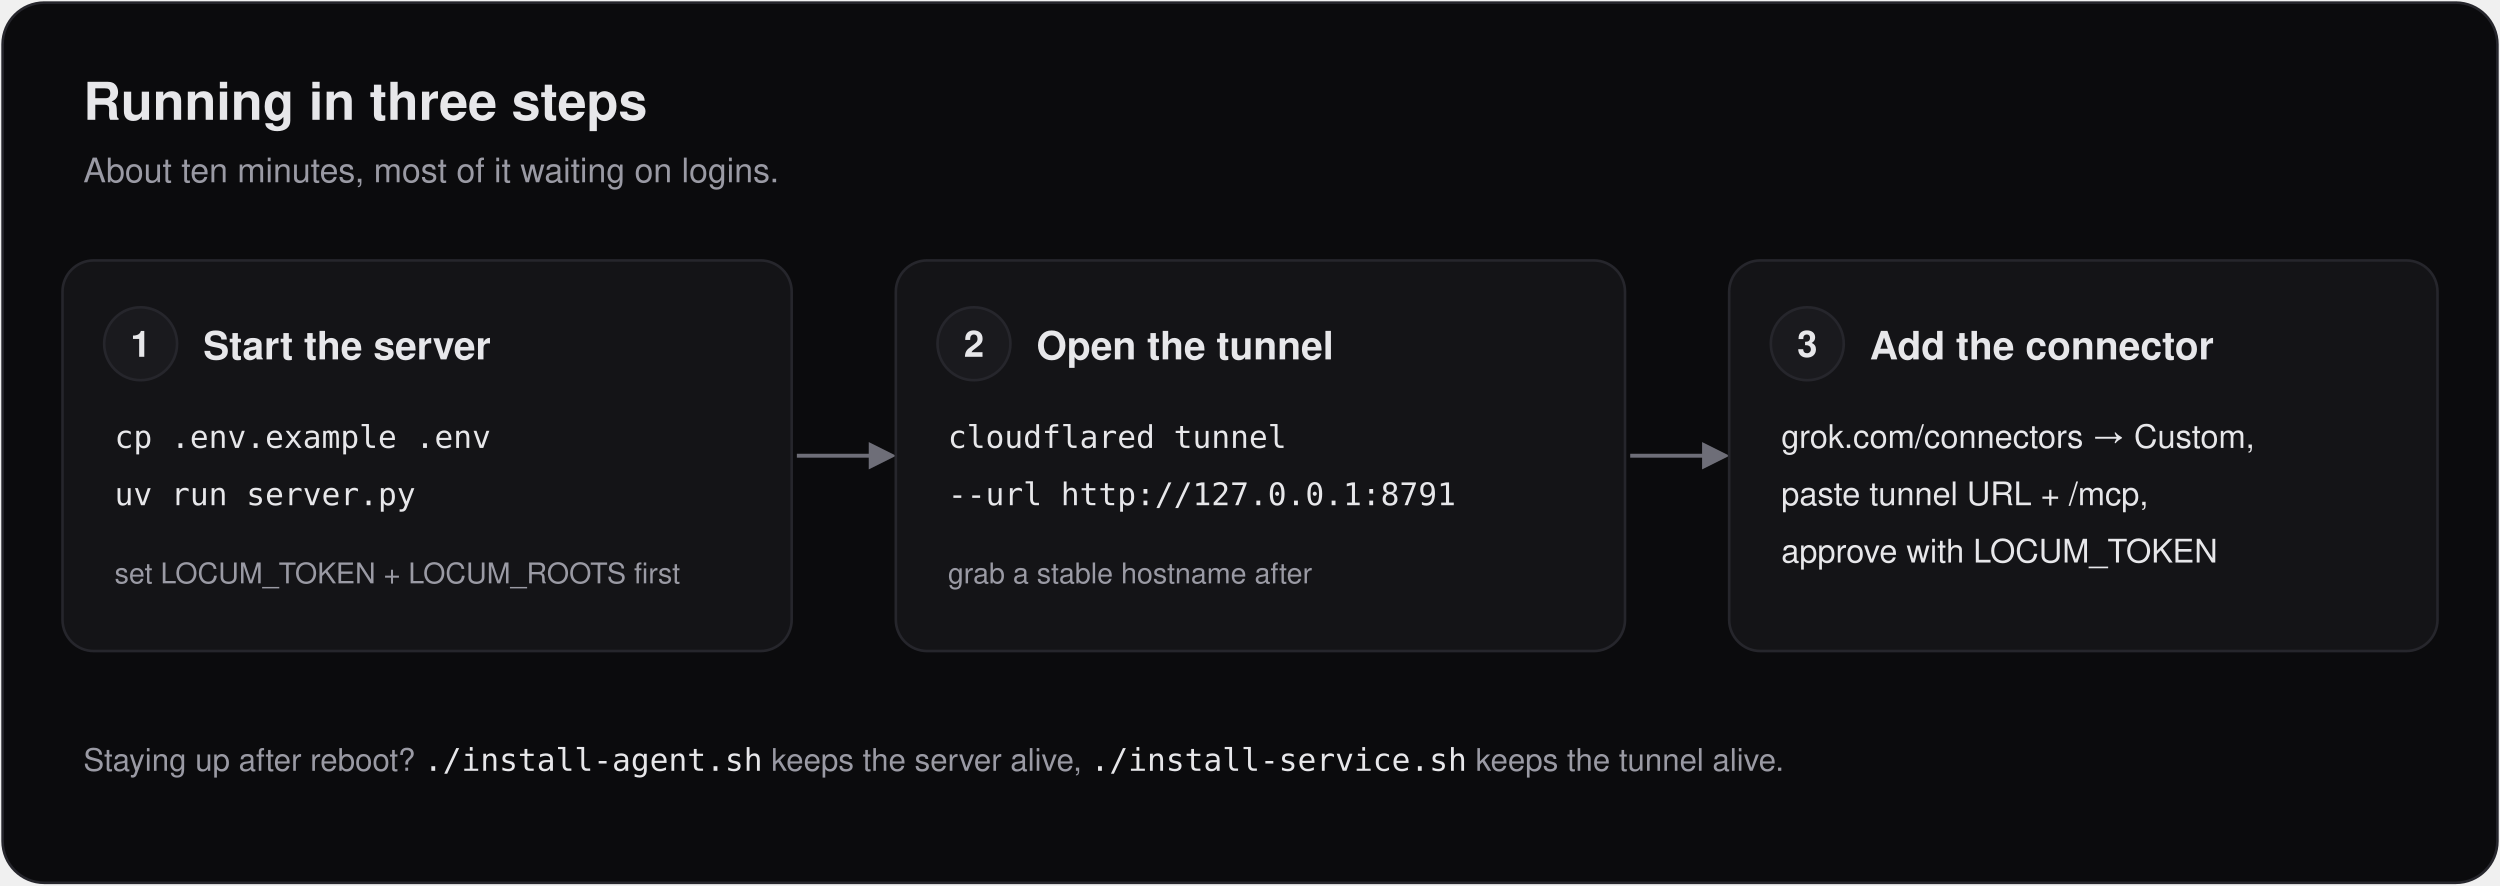
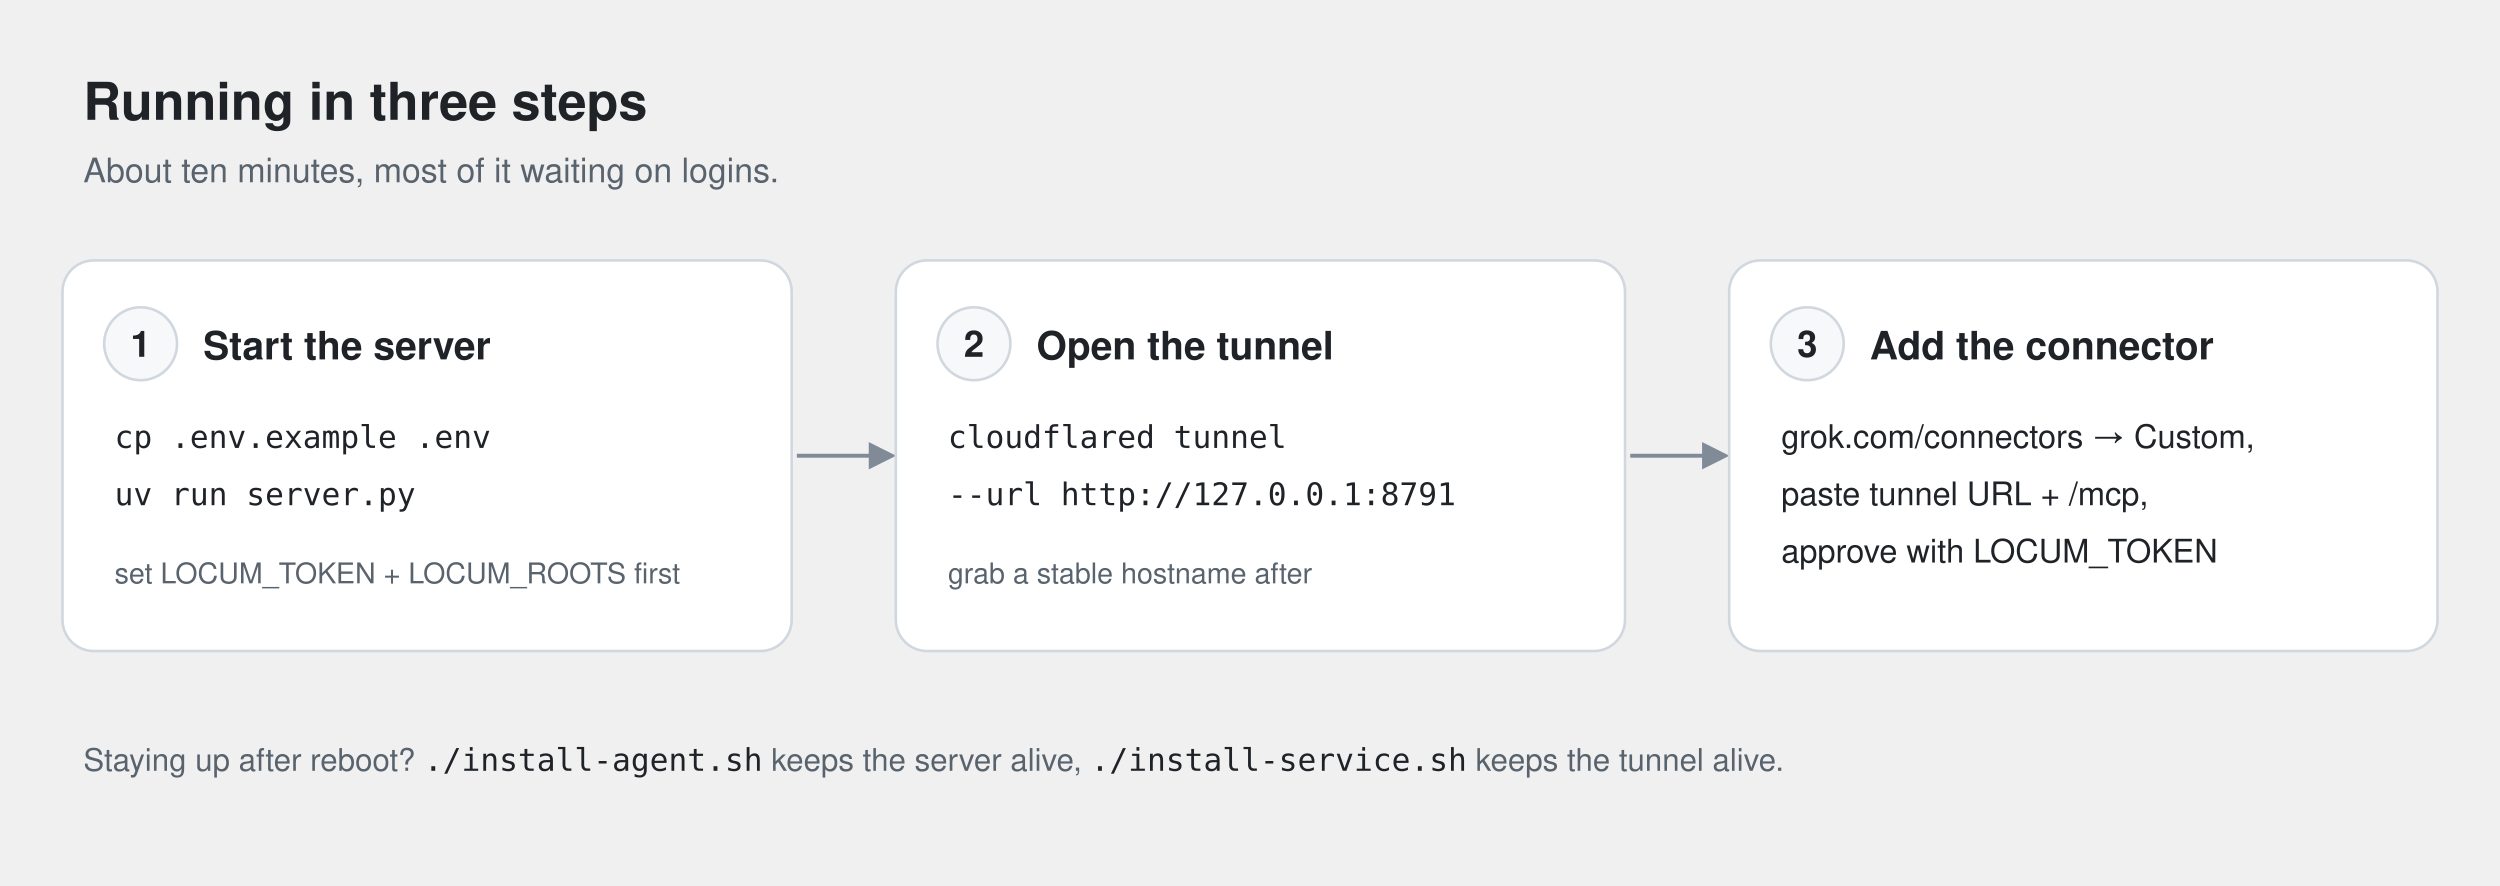
<svg xmlns="http://www.w3.org/2000/svg" width="960" height="340" viewBox="0 0 960 340" font-family="-apple-system, Helvetica, Arial, sans-serif">
  <defs>
    <marker id="a" viewBox="0 0 10 10" refX="8" refY="5" markerWidth="7" markerHeight="7" orient="auto-start-reverse">
-       <path d="M0 0L10 5L0 10z" fill="#6e6e78" />
+       <path d="M0 0L10 5L0 10z" class="m-arrow" />
    </marker>
  </defs>
-   <rect x="1" y="1" width="958" height="338" rx="16" fill="#0b0b0d" stroke="#26262c" />
-   <text x="32" y="46" font-size="20" font-weight="600" fill="#e7e7ea">Running in three steps</text>
-   <text x="32" y="70" font-size="13" fill="#9a9aa4">About ten minutes, most of it waiting on logins.</text>
-   <rect x="24" y="100" width="280" height="150" rx="12" fill="#141417" stroke="#26262c" />
-   <circle cx="54" cy="132" r="14" fill="#1a1a1e" stroke="#26262c" />
-   <text x="54" y="137" font-size="14" font-weight="600" fill="#e7e7ea" text-anchor="middle">1</text>
-   <text x="78" y="138" font-size="15" font-weight="600" fill="#e7e7ea">Start the server</text>
-   <text x="44" y="172" font-size="12" fill="#e7e7ea" font-family="ui-monospace, Menlo, Consolas, monospace">cp .env.example .env</text>
-   <text x="44" y="194" font-size="12" fill="#e7e7ea" font-family="ui-monospace, Menlo, Consolas, monospace">uv run server.py</text>
-   <text x="44" y="224" font-size="11" fill="#9a9aa4">set LOCUM_TOKEN + LOCUM_ROOTS first</text>
-   <line x1="306" y1="175" x2="342" y2="175" stroke="#6e6e78" stroke-width="1.5" marker-end="url(#a)" />
-   <rect x="344" y="100" width="280" height="150" rx="12" fill="#141417" stroke="#26262c" />
-   <circle cx="374" cy="132" r="14" fill="#1a1a1e" stroke="#26262c" />
-   <text x="374" y="137" font-size="14" font-weight="600" fill="#e7e7ea" text-anchor="middle">2</text>
-   <text x="398" y="138" font-size="15" font-weight="600" fill="#e7e7ea">Open the tunnel</text>
-   <text x="364" y="172" font-size="12" fill="#e7e7ea" font-family="ui-monospace, Menlo, Consolas, monospace">cloudflared tunnel</text>
-   <text x="364" y="194" font-size="12" fill="#e7e7ea" font-family="ui-monospace, Menlo, Consolas, monospace">--url http://127.0.0.1:8791</text>
-   <text x="364" y="224" font-size="11" fill="#9a9aa4">grab a stable hostname after</text>
-   <line x1="626" y1="175" x2="662" y2="175" stroke="#6e6e78" stroke-width="1.5" marker-end="url(#a)" />
-   <rect x="664" y="100" width="272" height="150" rx="12" fill="#141417" stroke="#26262c" />
-   <circle cx="694" cy="132" r="14" fill="#1a1a1e" stroke="#26262c" />
-   <text x="694" y="137" font-size="14" font-weight="600" fill="#e7e7ea" text-anchor="middle">3</text>
-   <text x="718" y="138" font-size="15" font-weight="600" fill="#e7e7ea">Add the connector</text>
-   <text x="684" y="172" font-size="12.5" fill="#e7e7ea">grok.com/connectors → Custom,</text>
-   <text x="684" y="194" font-size="12.5" fill="#e7e7ea">paste tunnel URL + /mcp,</text>
-   <text x="684" y="216" font-size="12.5" fill="#e7e7ea">approve with LOCUM_TOKEN</text>
-   <text x="32" y="296" font-size="12" fill="#9a9aa4">Staying up after reboot? <tspan font-family="ui-monospace, Menlo, Consolas, monospace" fill="#e7e7ea">./install-agent.sh</tspan> keeps the server alive, <tspan font-family="ui-monospace, Menlo, Consolas, monospace" fill="#e7e7ea">./install-service.sh</tspan> keeps the tunnel alive.</text>
+   <style>
+     .t-title { fill: #1f2328; } .t-sub { fill: #59636e; }
+     .t-node { fill: #1f2328; } .t-nsub { fill: #59636e; }
+     .box { fill: #ffffff; stroke: #d0d7de; }
+     .num { fill: #f6f8fa; stroke: #d0d7de; }
+     .arrow { stroke: #818b98; } .m-arrow { fill: #818b98; }
+     @media (prefers-color-scheme: dark) {
+       .t-title { fill: #e7e7ea; } .t-sub { fill: #9a9aa4; }
+       .t-node { fill: #e7e7ea; } .t-nsub { fill: #9a9aa4; }
+       .box { fill: #141417; stroke: #26262c; }
+       .num { fill: #1a1a1e; stroke: #26262c; }
+       .arrow { stroke: #6e6e78; } .m-arrow { fill: #6e6e78; }
+     }
+   </style>
+   <text x="32" y="46" font-size="20" font-weight="600" class="t-title">Running in three steps</text>
+   <text x="32" y="70" font-size="13" class="t-sub">About ten minutes, most of it waiting on logins.</text>
+   <rect x="24" y="100" width="280" height="150" rx="12" class="box" />
+   <circle cx="54" cy="132" r="14" class="num" />
+   <text x="54" y="137" font-size="14" font-weight="600" class="t-node" text-anchor="middle">1</text>
+   <text x="78" y="138" font-size="15" font-weight="600" class="t-node">Start the server</text>
+   <text x="44" y="172" font-size="12" class="t-node" font-family="ui-monospace, Menlo, Consolas, monospace">cp .env.example .env</text>
+   <text x="44" y="194" font-size="12" class="t-node" font-family="ui-monospace, Menlo, Consolas, monospace">uv run server.py</text>
+   <text x="44" y="224" font-size="11" class="t-nsub">set LOCUM_TOKEN + LOCUM_ROOTS first</text>
+   <line x1="306" y1="175" x2="342" y2="175" class="arrow" stroke-width="1.5" marker-end="url(#a)" />
+   <rect x="344" y="100" width="280" height="150" rx="12" class="box" />
+   <circle cx="374" cy="132" r="14" class="num" />
+   <text x="374" y="137" font-size="14" font-weight="600" class="t-node" text-anchor="middle">2</text>
+   <text x="398" y="138" font-size="15" font-weight="600" class="t-node">Open the tunnel</text>
+   <text x="364" y="172" font-size="12" class="t-node" font-family="ui-monospace, Menlo, Consolas, monospace">cloudflared tunnel</text>
+   <text x="364" y="194" font-size="12" class="t-node" font-family="ui-monospace, Menlo, Consolas, monospace">--url http://127.0.0.1:8791</text>
+   <text x="364" y="224" font-size="11" class="t-nsub">grab a stable hostname after</text>
+   <line x1="626" y1="175" x2="662" y2="175" class="arrow" stroke-width="1.5" marker-end="url(#a)" />
+   <rect x="664" y="100" width="272" height="150" rx="12" class="box" />
+   <circle cx="694" cy="132" r="14" class="num" />
+   <text x="694" y="137" font-size="14" font-weight="600" class="t-node" text-anchor="middle">3</text>
+   <text x="718" y="138" font-size="15" font-weight="600" class="t-node">Add the connector</text>
+   <text x="684" y="172" font-size="12.5" class="t-node">grok.com/connectors → Custom,</text>
+   <text x="684" y="194" font-size="12.5" class="t-node">paste tunnel URL + /mcp,</text>
+   <text x="684" y="216" font-size="12.5" class="t-node">approve with LOCUM_TOKEN</text>
+   <text x="32" y="296" font-size="12" class="t-nsub">Staying up after reboot? <tspan class="t-node" font-family="ui-monospace, Menlo, Consolas, monospace">./install-agent.sh</tspan> keeps the server alive, <tspan class="t-node" font-family="ui-monospace, Menlo, Consolas, monospace">./install-service.sh</tspan> keeps the tunnel alive.</text>
</svg>
